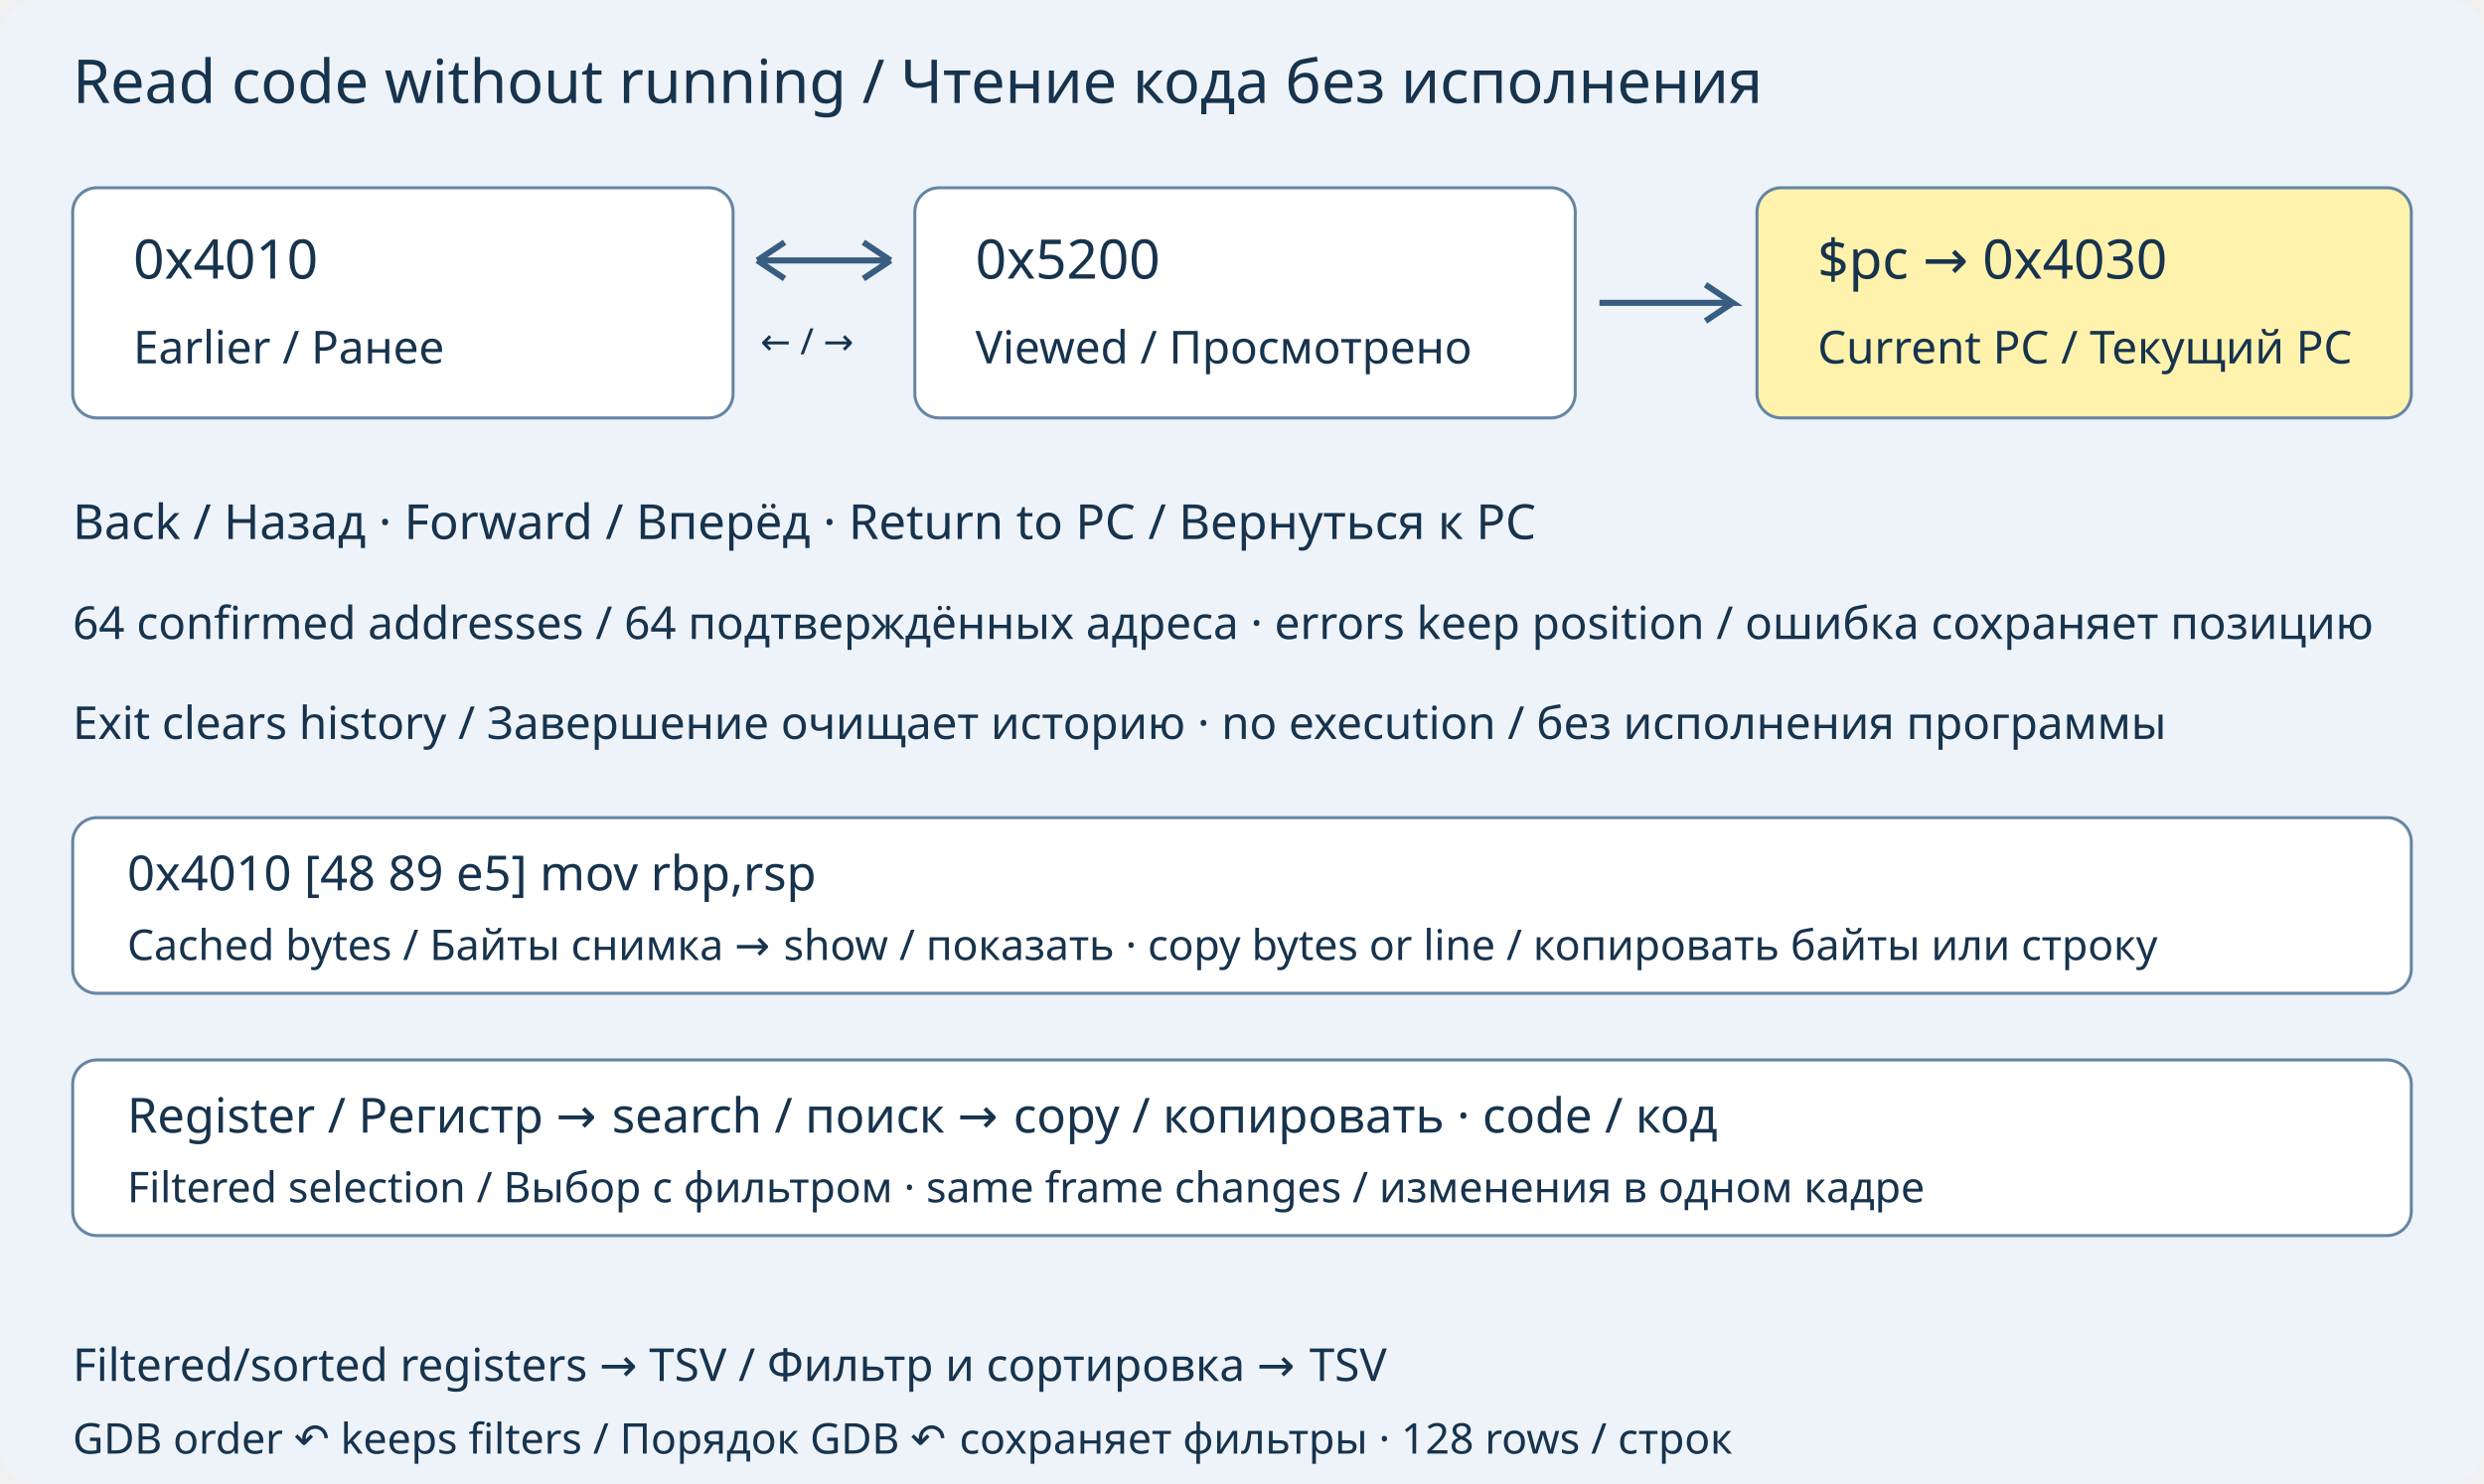
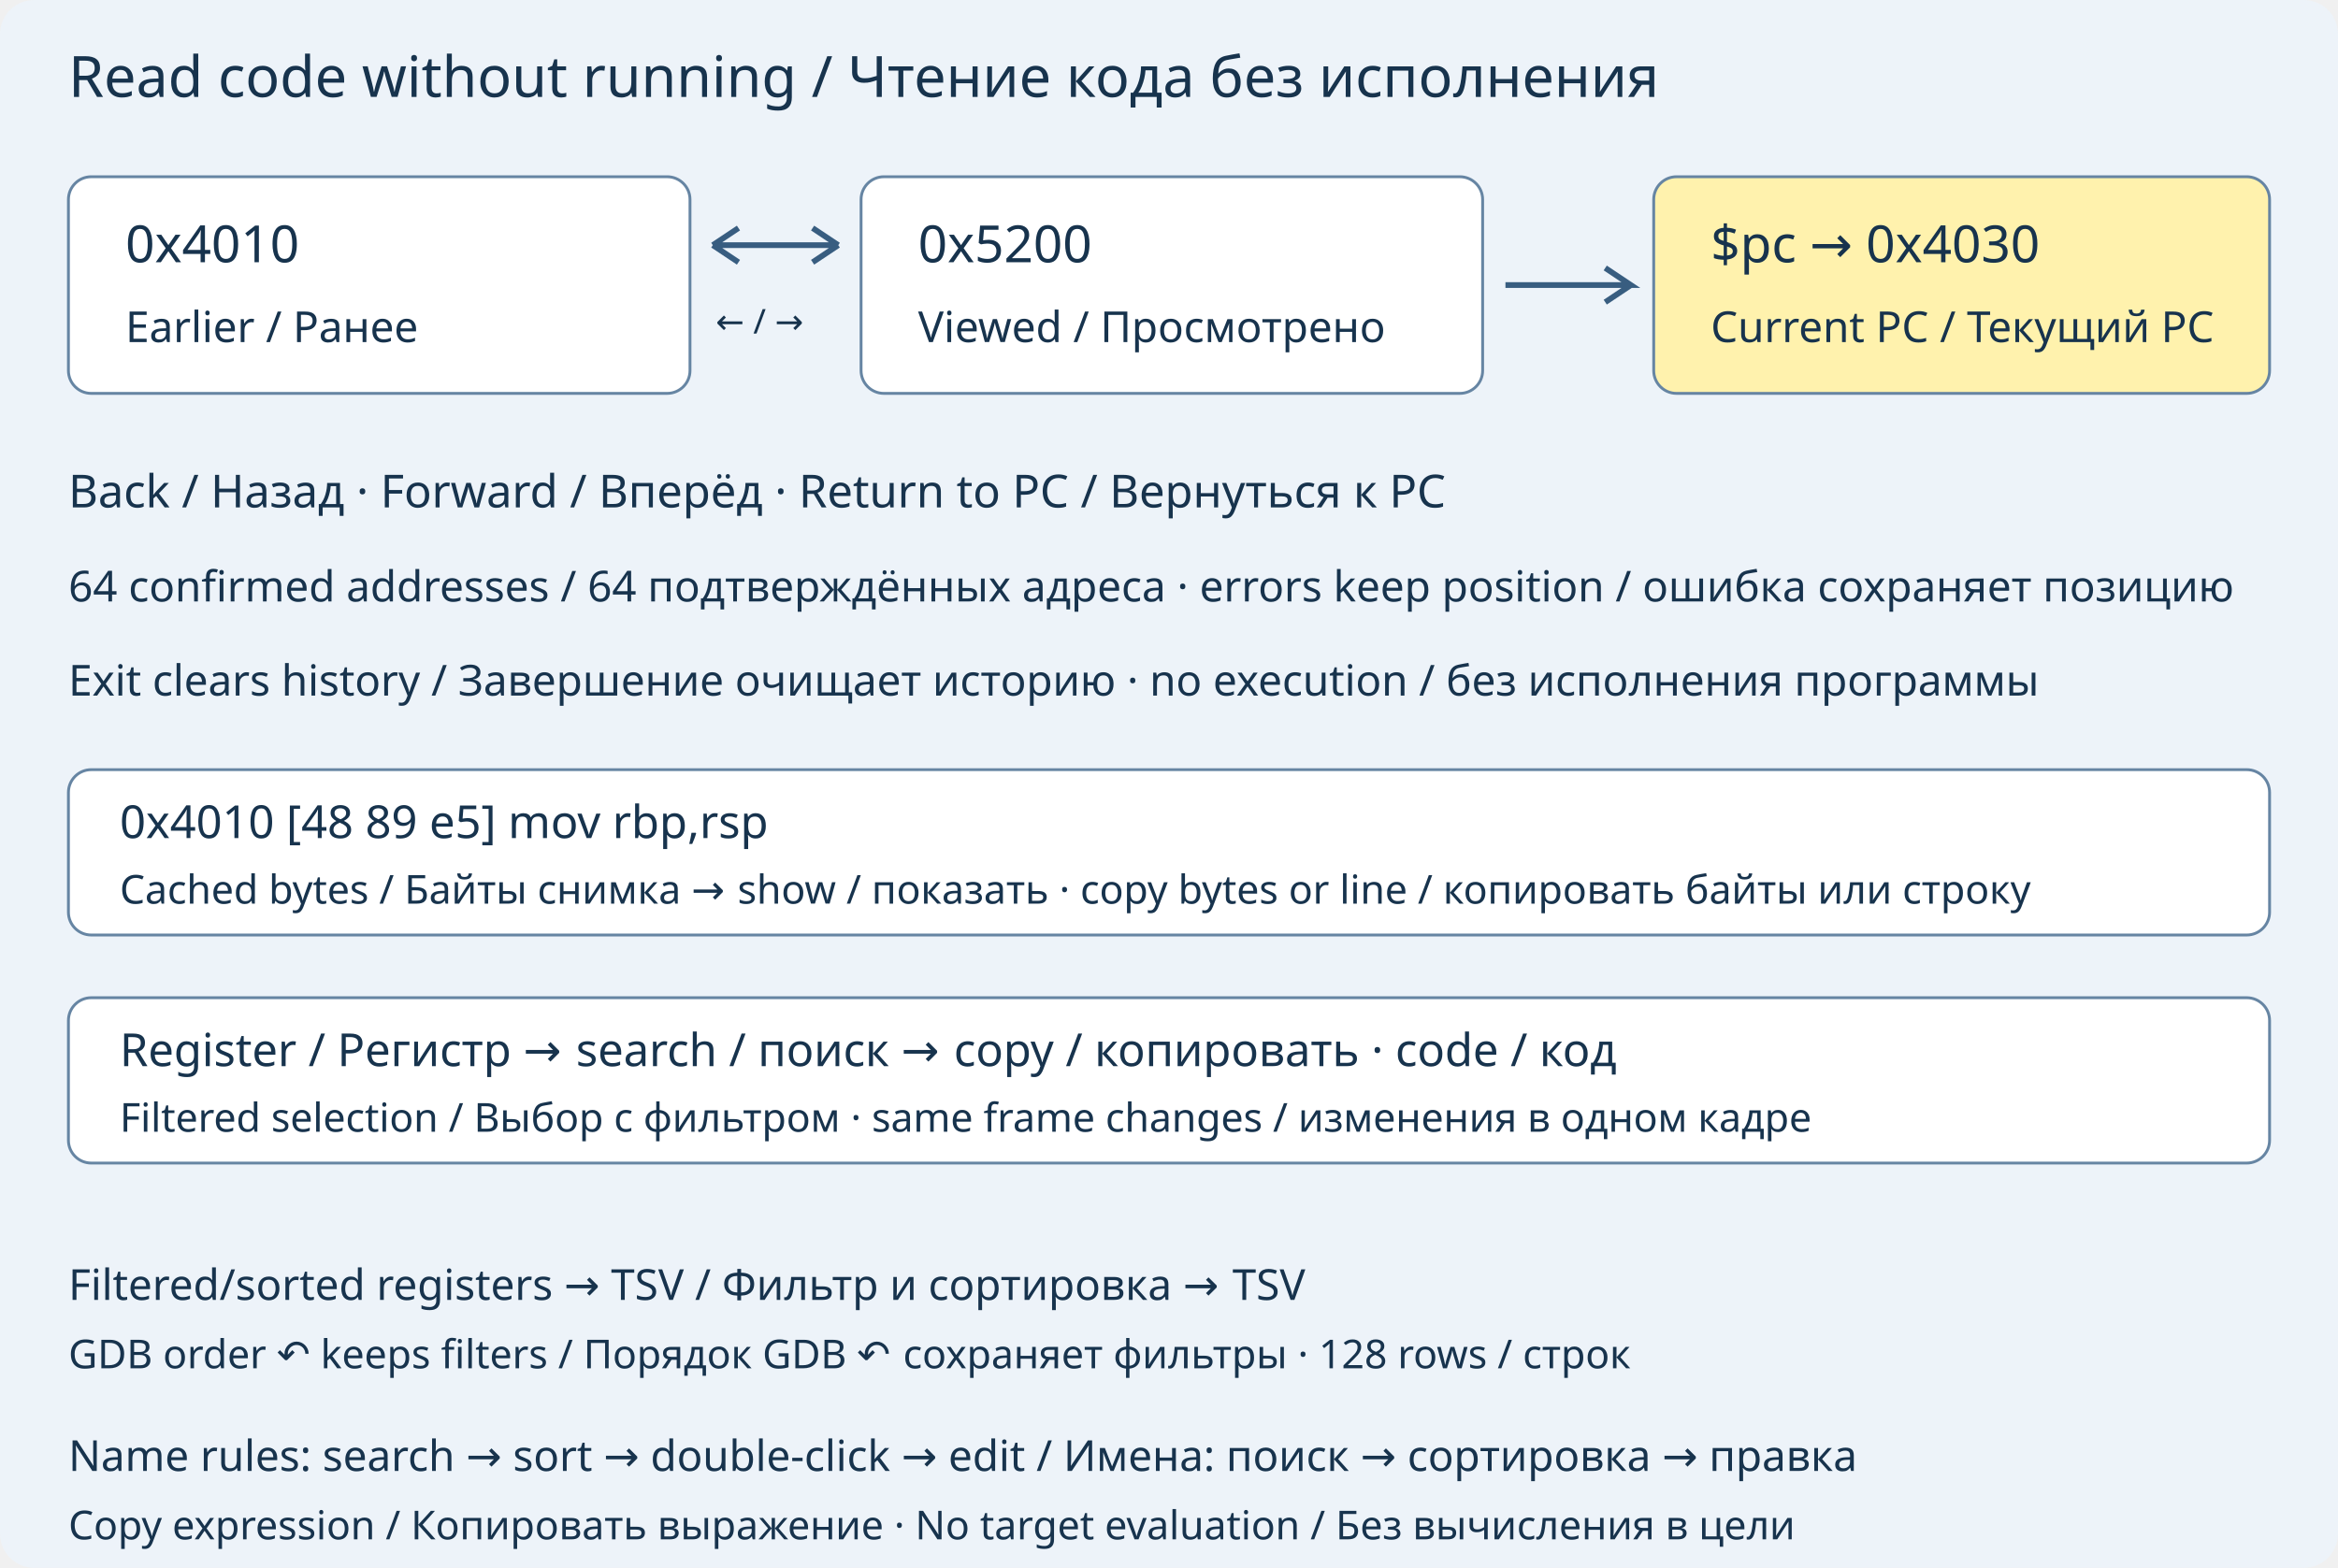
- <svg xmlns="http://www.w3.org/2000/svg" width="820" height="490" viewBox="0 0 820 490" role="img" aria-labelledby="title desc">
-   <rect width="820" height="490" rx="12" fill="#edf3f9" />
+ <svg xmlns="http://www.w3.org/2000/svg" width="820" height="550" viewBox="0 0 820 550" role="img" aria-labelledby="title desc">
+   <rect width="820" height="550" rx="12" fill="#edf3f9" />
  <g font-family="sans-serif" fill="#17334d">
    <text x="24" y="34" font-size="20">Read code without running / Чтение кода без исполнения</text>
    <rect x="24" y="62" width="218" height="76" rx="8" fill="#fff" stroke="#6685a3" />
    <rect x="302" y="62" width="218" height="76" rx="8" fill="#fff" stroke="#6685a3" />
    <rect x="580" y="62" width="216" height="76" rx="8" fill="#fff2ad" stroke="#6685a3" />
    <text x="44" y="92" font-size="18">0x4010</text>
    <text x="44" y="120" font-size="15">Earlier / Ранее</text>
    <text x="322" y="92" font-size="18">0x5200</text>
    <text x="322" y="120" font-size="15">Viewed / Просмотрено</text>
    <text x="600" y="92" font-size="18">$pc → 0x4030</text>
    <text x="600" y="120" font-size="15">Current PC / Текущий PC</text>
    <path d="M250 86 H294 M250 86 l9 -6 M250 86 l9 6 M294 86 l-9 -6 M294 86 l-9 6" fill="none" stroke="#385d80" stroke-width="2" />
    <text x="251" y="117" font-size="12">← / →</text>
    <path d="M528 100 H572 l-9 -6 M572 100 l-9 6" fill="none" stroke="#385d80" stroke-width="2" />
    <text x="24" y="178" font-size="16">Back / Назад · Forward / Вперёд · Return to PC / Вернуться к PC</text>
    <text x="24" y="211" font-size="15">64 confirmed addresses / 64 подтверждённых адреса · errors keep position / ошибка сохраняет позицию</text>
    <text x="24" y="244" font-size="15">Exit clears history / Завершение очищает историю · no execution / без исполнения программы</text>
    <rect x="24" y="270" width="772" height="58" rx="8" fill="#fff" stroke="#6685a3" />
    <text x="42" y="294" font-size="16">0x4010   [48 89 e5]   mov rbp,rsp</text>
    <text x="42" y="317" font-size="14">Cached bytes / Байты снимка → show / показать · copy bytes or line / копировать байты или строку</text>
    <rect x="24" y="350" width="772" height="58" rx="8" fill="#fff" stroke="#6685a3" />
    <text x="42" y="374" font-size="16">Register / Регистр → search / поиск → copy / копировать · code / код</text>
    <text x="42" y="397" font-size="14">Filtered selection / Выбор с фильтром · same frame changes / изменения в одном кадре</text>
  </g>
  <text x="24" y="456" font-family="sans-serif" font-size="15" fill="#17334d">Filtered/sorted registers → TSV / Фильтр и сортировка → TSV</text>
  <text x="24" y="480" font-family="sans-serif" font-size="14" fill="#17334d">GDB order ↶ keeps filters / Порядок GDB ↶ сохраняет фильтры · 128 rows / строк</text>
+   <text x="24" y="516" font-family="sans-serif" font-size="15" fill="#17334d">Name rules: search → sort → double-click → edit / Имена: поиск → сортировка → правка</text>
+   <text x="24" y="540" font-family="sans-serif" font-size="14" fill="#17334d">Copy expression / Копировать выражение · No target evaluation / Без вычисления в цели</text>
</svg>
